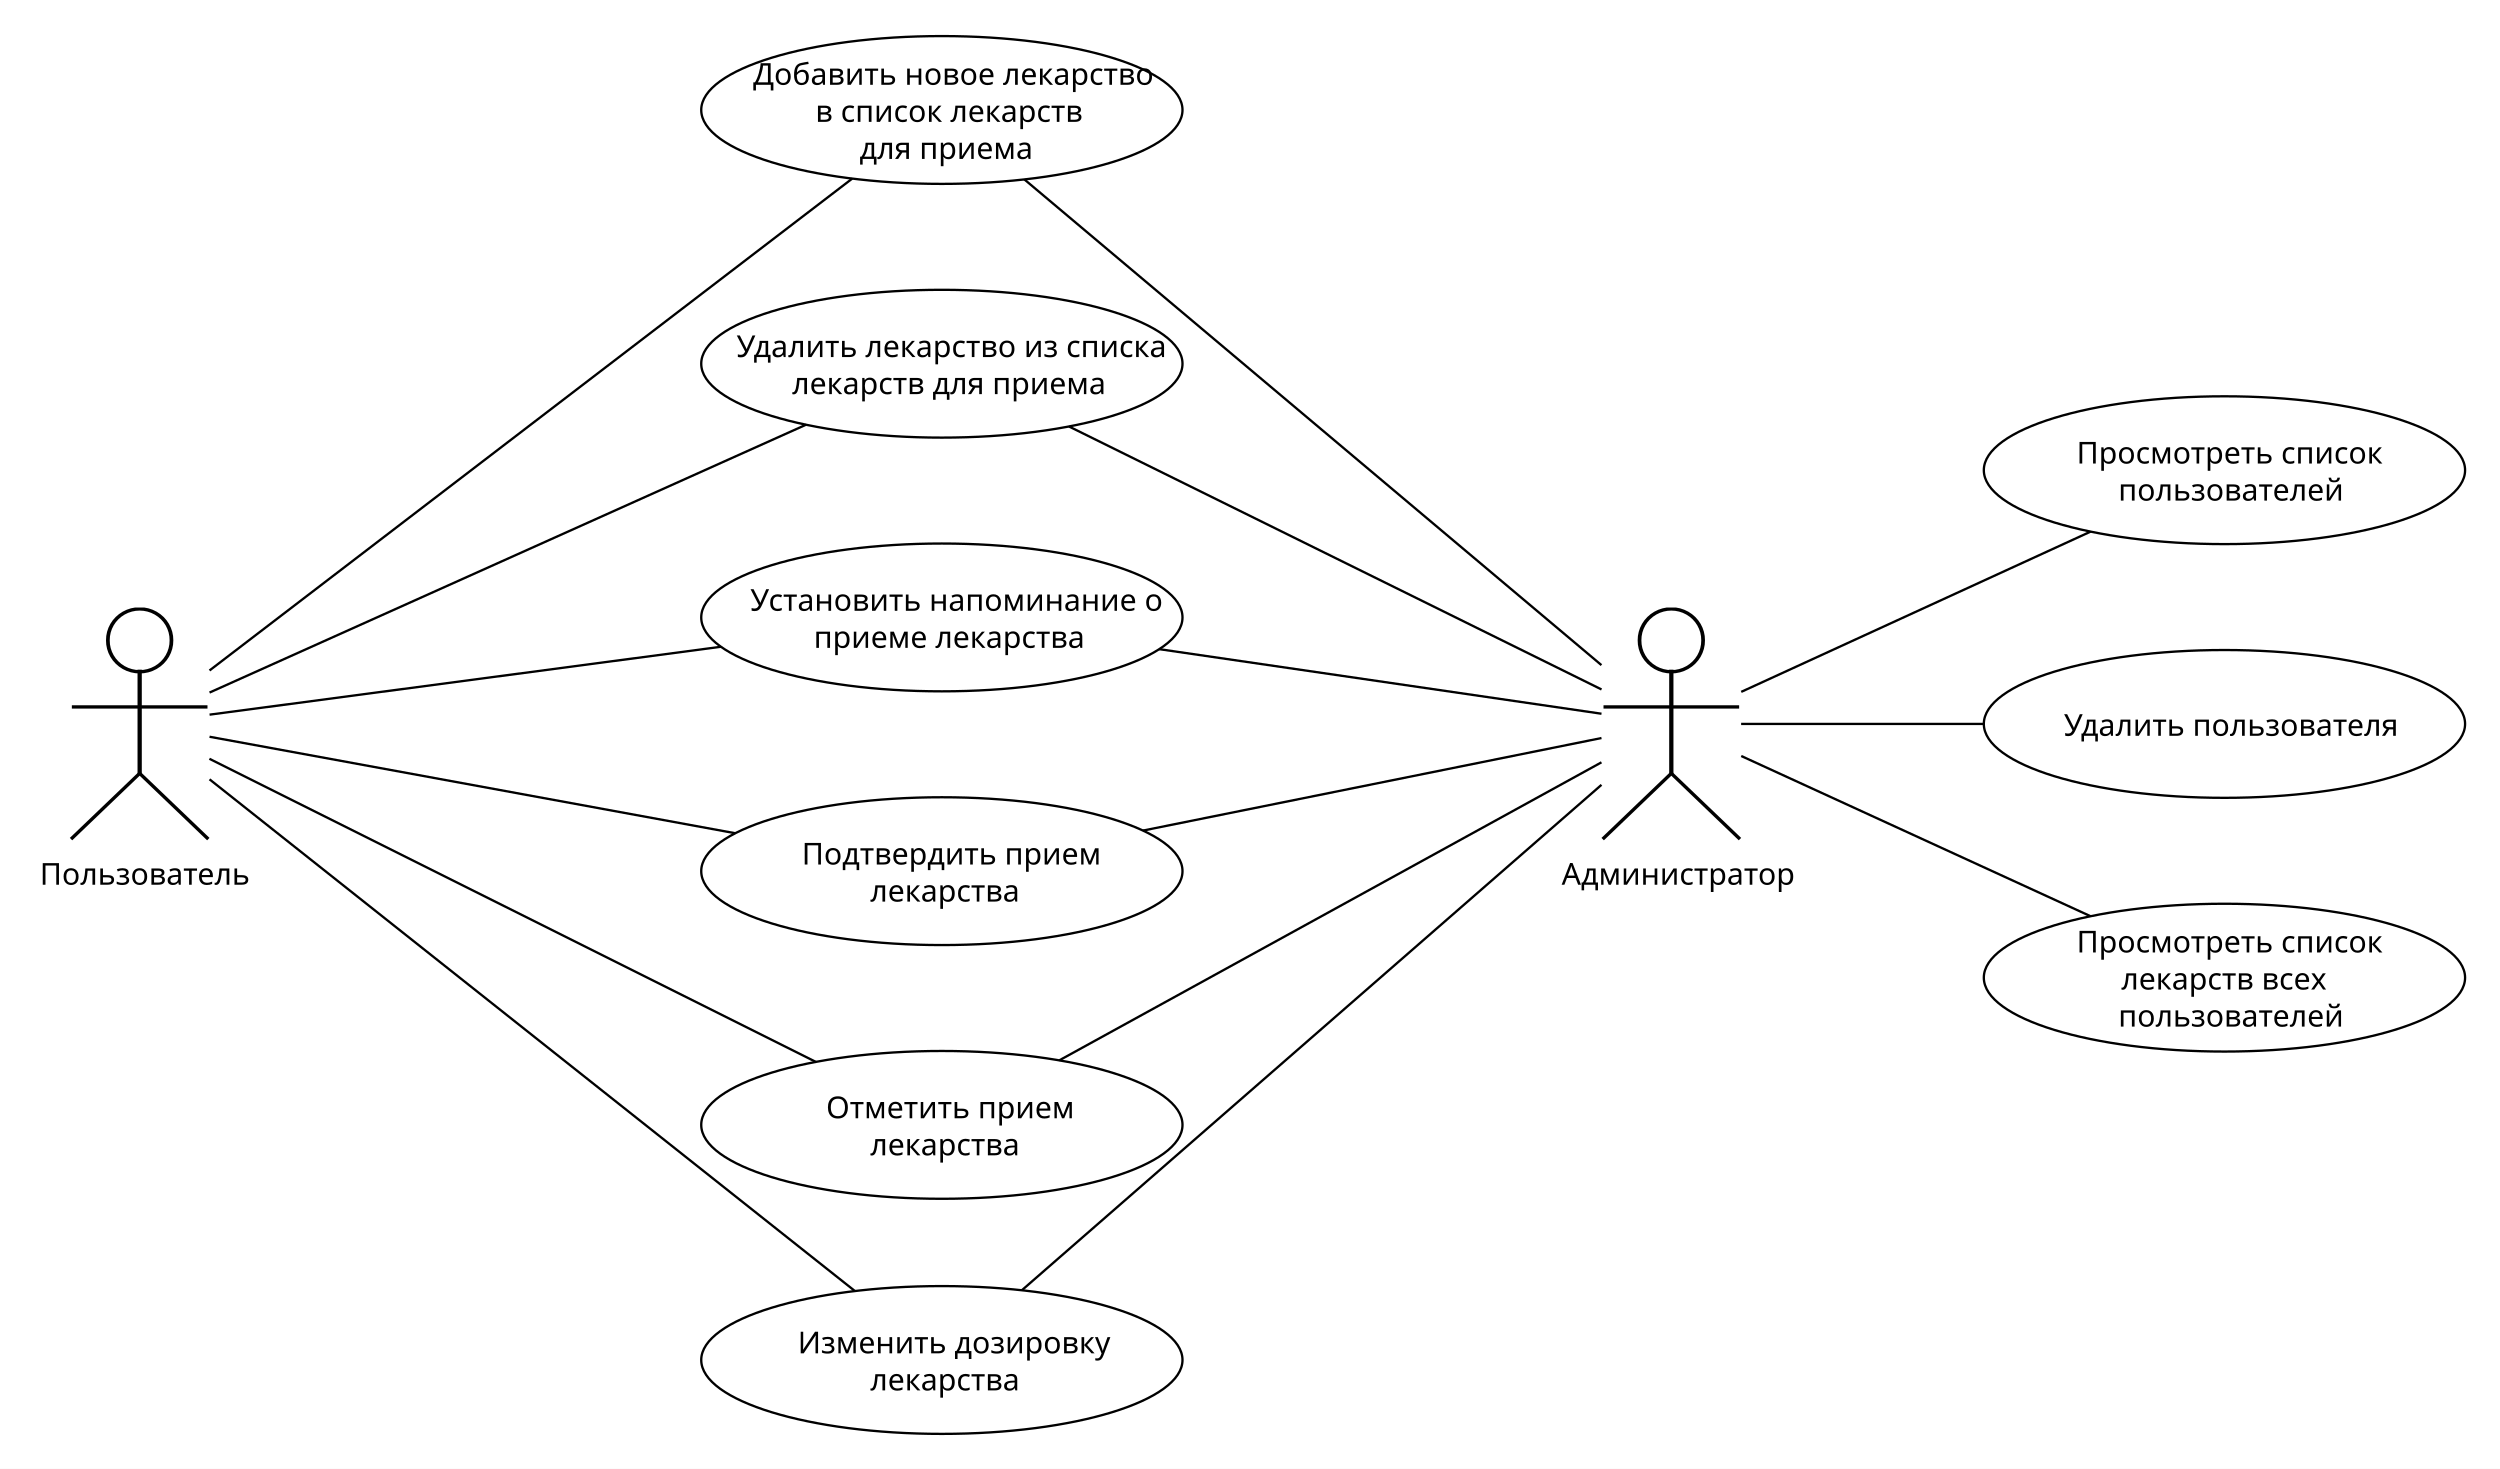
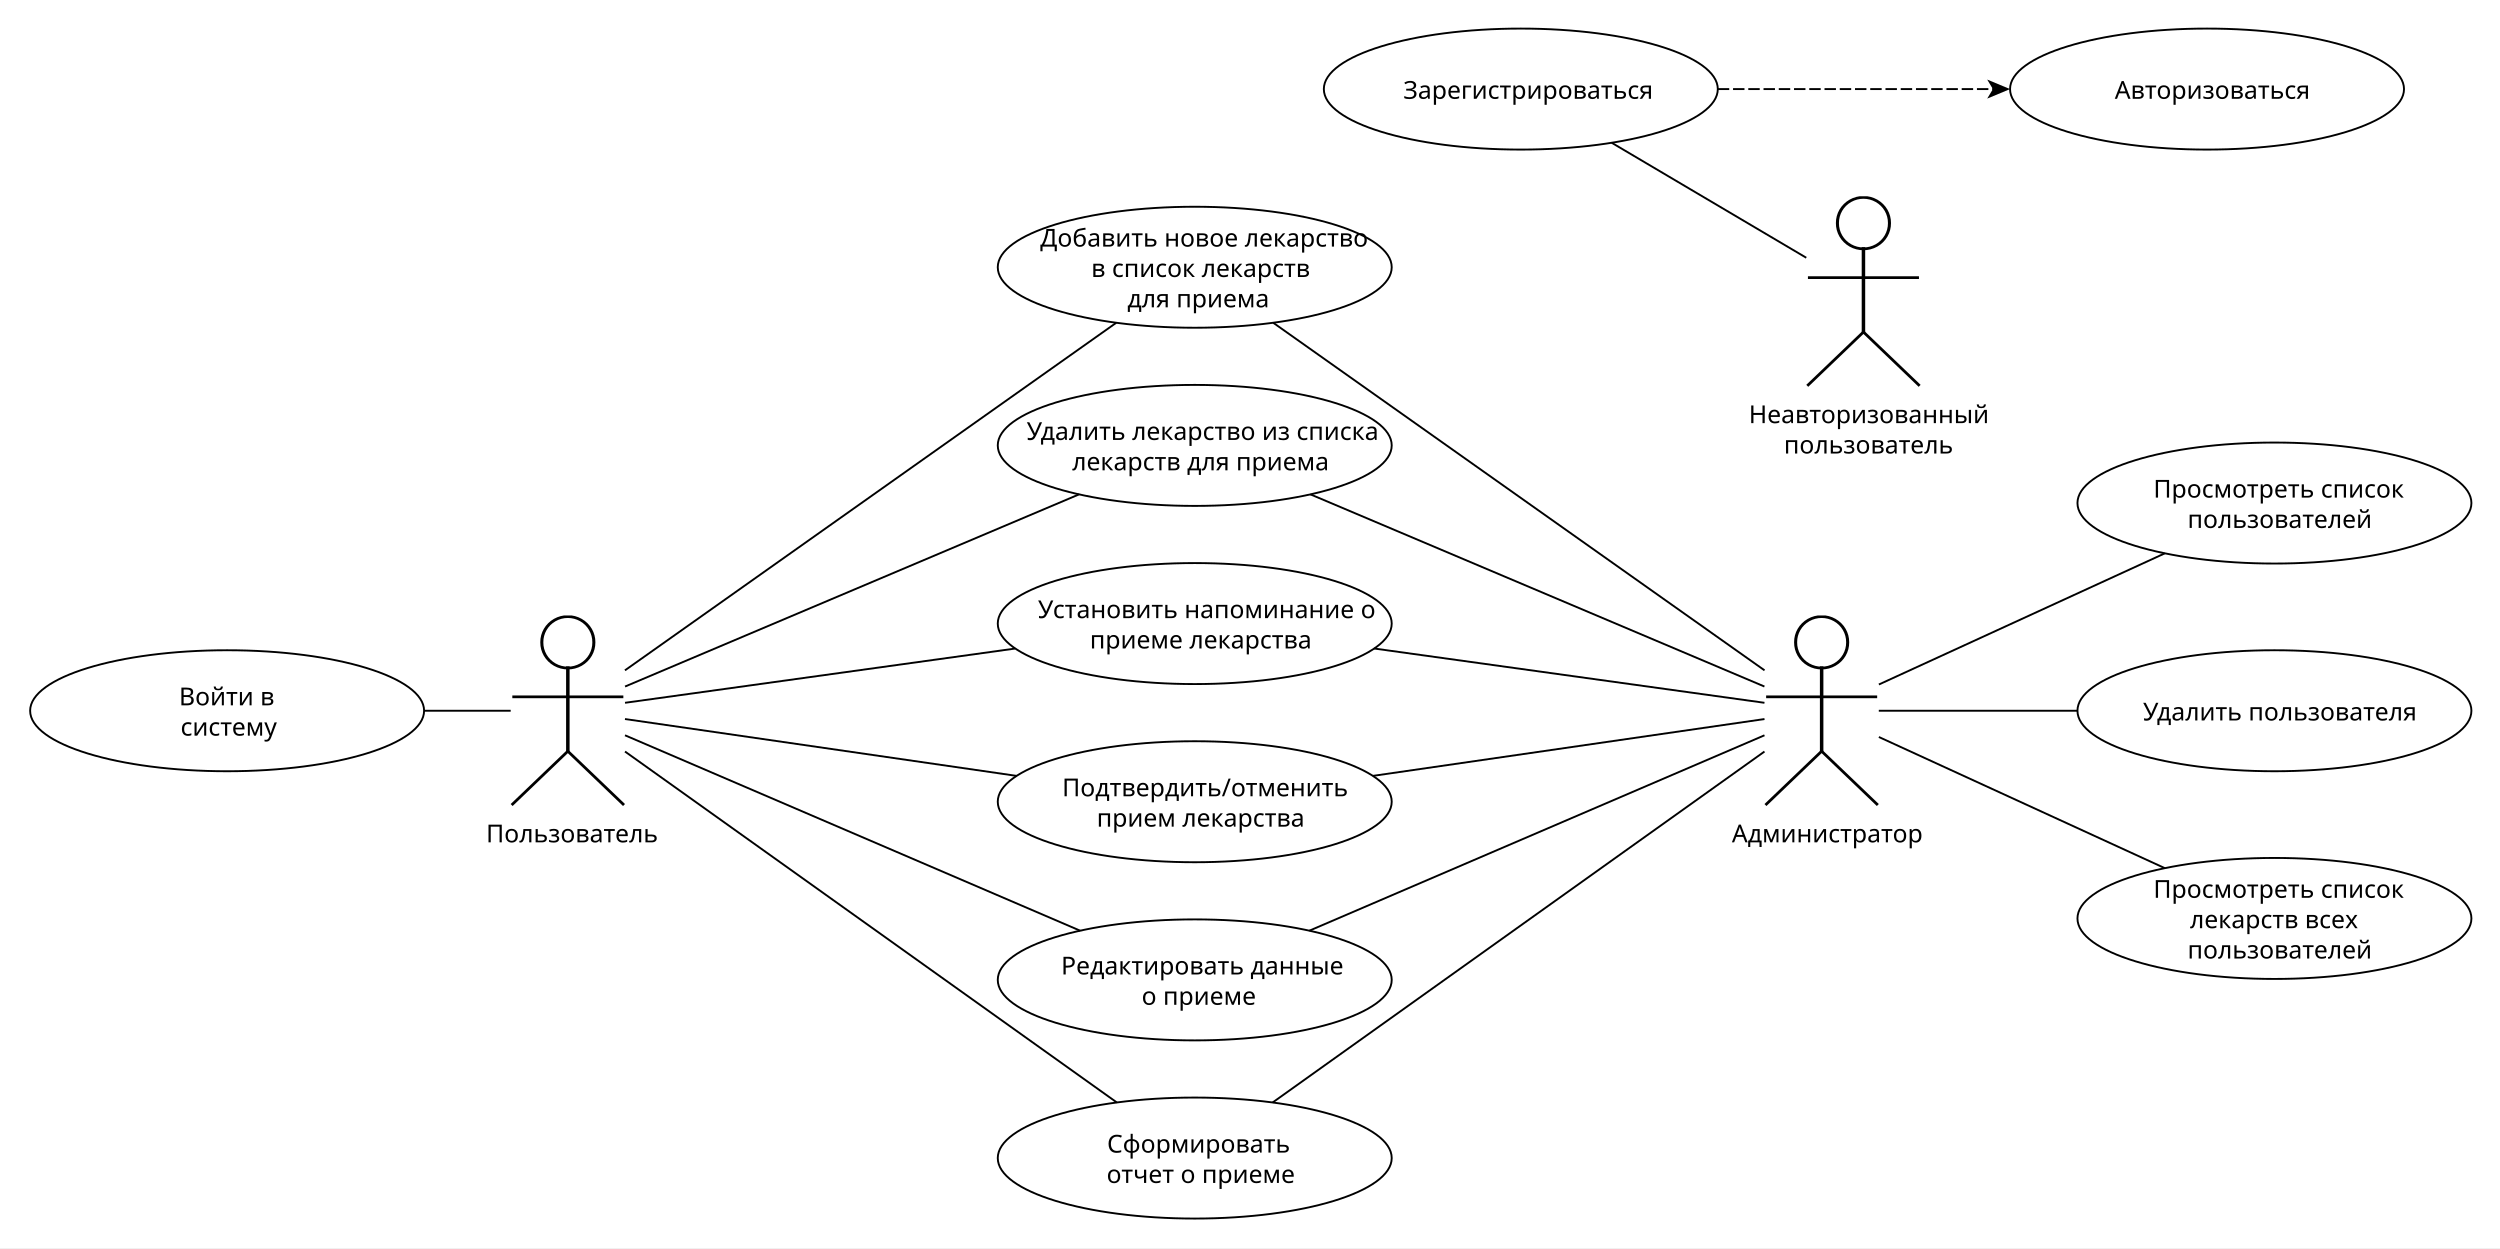
- <svg xmlns="http://www.w3.org/2000/svg" fill-opacity="1" color-rendering="auto" color-interpolation="auto" text-rendering="auto" stroke="black" stroke-linecap="square" width="1074" stroke-miterlimit="10" shape-rendering="auto" stroke-opacity="1" fill="black" stroke-dasharray="none" font-weight="normal" stroke-width="1" height="631" font-family="'Dialog'" font-style="normal" stroke-linejoin="miter" font-size="12px" stroke-dashoffset="0" image-rendering="auto">
+ <svg xmlns="http://www.w3.org/2000/svg" fill-opacity="1" color-rendering="auto" color-interpolation="auto" text-rendering="auto" stroke="black" stroke-linecap="square" width="1312" stroke-miterlimit="10" shape-rendering="auto" stroke-opacity="1" fill="black" stroke-dasharray="none" font-weight="normal" stroke-width="1" height="655" font-family="'Dialog'" font-style="normal" stroke-linejoin="miter" font-size="12px" stroke-dashoffset="0" image-rendering="auto">
  <defs id="genericDefs" />
  <g>
-     <g fill="white" text-rendering="geometricPrecision" shape-rendering="geometricPrecision" transform="translate(-15,8)" stroke="white">
-       <rect x="15" width="1074" height="631" y="-8" clip-path="url(#clipPath2)" stroke="none" />
+     <g fill="white" text-rendering="geometricPrecision" shape-rendering="geometricPrecision" transform="translate(223,70)" stroke="white">
+       <rect x="-223" width="1312" height="655" y="-70" clip-path="url(#clipPath2)" stroke="none" />
    </g>
-     <g text-rendering="geometricPrecision" shape-rendering="geometricPrecision" transform="matrix(1.4743,0,0,1.4523,29.7767,261)">
+     <g text-rendering="geometricPrecision" shape-rendering="geometricPrecision" transform="matrix(1.4743,0,0,1.4523,267.7767,323)">
      <g clip-path="url(#clipPath3)">
        <svg opacity="1" writing-mode="lr-tb" stop-color="rgb(0, 0, 0)" shape-rendering="auto" glyph-orientation-horizontal="0deg" color-profile="auto" lighting-color="rgb(255, 255, 255)" color="rgb(0, 0, 0)" font-weight="400" alignment-baseline="auto" font-style="normal" version="1.0" color-interpolation-filters="linearrgb" text-anchor="start" stroke-linecap="butt" color-interpolation="srgb" font-variant="normal" word-spacing="normal" fill-opacity="1" text-rendering="auto" clip-path="none" text-decoration="none" letter-spacing="normal" glyph-orientation-vertical="auto" display="inline" font-size-adjust="none" overflow="hidden" fill="rgb(0, 0, 0)" font-stretch="normal" stroke-dasharray="none" id="svg1.svg2" stroke-miterlimit="4" stop-opacity="1" color-rendering="auto" font-size="12" pointer-events="visiblepainted" mask="none" direction="ltr" baseline-shift="baseline" enable-background="accumulate" fill-rule="nonzero" image-rendering="auto" stroke-dashoffset="0" marker-end="none" width="41" clip="auto" cursor="auto" stroke="none" filter="none" visibility="visible" kerning="auto" stroke-width="1" font-family="&quot;Arial&quot;,&quot;Helvetica&quot;,sans-serif" flood-opacity="1" clip-rule="nonzero" src="none" height="68.997" unicode-bidi="normal" stroke-linejoin="miter" stroke-opacity="1" flood-color="rgb(0, 0, 0)" dominant-baseline="auto" marker-start="none" marker-mid="none">
          <defs id="svg1.defs4">
            <clipPath clipPathUnits="userSpaceOnUse" id="clipPath1">
-               <path d="M0 0 L1074 0 L1074 631 L0 631 L0 0 Z" />
+               <path d="M0 0 L1312 0 L1312 655 L0 655 L0 0 Z" />
            </clipPath>
            <clipPath clipPathUnits="userSpaceOnUse" id="clipPath2">
-               <path d="M15 -8 L1089 -8 L1089 623 L15 623 L15 -8 Z" />
+               <path d="M-223 -70 L1089 -70 L1089 585 L-223 585 L-223 -70 Z" />
            </clipPath>
            <clipPath clipPathUnits="userSpaceOnUse" id="clipPath3">
-               <path d="M-20.197 -179.714 L708.28 -179.714 L708.28 254.767 L-20.197 254.767 L-20.197 -179.714 Z" />
+               <path d="M-181.629 -222.405 L708.28 -222.405 L708.28 228.602 L-181.629 228.602 L-181.629 -222.405 Z" />
            </clipPath>
            <clipPath clipPathUnits="userSpaceOnUse" id="clipPath4">
-               <path d="M-466.508 -179.714 L261.969 -179.714 L261.969 254.767 L-466.508 254.767 L-466.508 -179.714 Z" />
+               <path d="M-627.94 -222.405 L261.969 -222.405 L261.969 228.602 L-627.94 228.602 L-627.94 -222.405 Z" />
+             </clipPath>
+             <clipPath clipPathUnits="userSpaceOnUse" id="clipPath5">
+               <path d="M-642.82 -70.922 L247.089 -70.922 L247.089 380.084 L-642.82 380.084 L-642.82 -70.922 Z" />
            </clipPath>
          </defs>
          <g id="svg1.layer1" transform="translate(-29.5,-42.95948)">
            <a id="svg1.a3142" transform="matrix(1.087391,0,0,1,-4.4742,0)">
              <path transform="translate(11.58689,5.290899)" style="fill:none;fill-rule:evenodd;stroke:#000000;stroke-width:1px;stroke-linecap:butt;stroke-linejoin:miter;stroke-opacity:1" id="svg1.path2160" d="M 47.029 47.37 A 8.52 9.201 0 1 1  29.99,47.37 A 8.52 9.201 0 1 1  47.029 47.37 z" />
            </a>
            <path style="fill:none" d="M 47.711 48.392 A 3.749 0 0 1 1  40.213,48.392 A 3.749 0 0 1 1  47.711 48.392 z" id="svg1.path3134" />
            <path style="fill:none;fill-rule:evenodd;stroke:#000000;stroke-width:1.243px;stroke-linecap:butt;stroke-linejoin:miter;stroke-opacity:1" d="M 50,61.337 C 50,91.363 50,92.248 50,92.248" id="svg1.path3136" />
            <path style="fill:none;fill-rule:evenodd;stroke:#000000;stroke-width:1px;stroke-linecap:butt;stroke-linejoin:miter;stroke-opacity:1" d="M 69.761,72.362 C 69.761,72.362 69.761,72.362 50.239,72.362 C 30.239,72.362 30.239,72.362 30.239,72.362 L 30.239,72.362" id="svg1.path3138" />
            <path style="fill:none;fill-rule:evenodd;stroke:#000000;stroke-width:1px;stroke-linecap:butt;stroke-linejoin:miter;stroke-opacity:1" d="M 30,111.457 C 30,111.457 30,111.457 50,92.014 C 70,111.457 70,111.457 70,111.457" id="svg1.path3140" />
          </g>
        </svg>
      </g>
    </g>
-     <g font-size="13px" stroke-linecap="butt" transform="matrix(1,0,0,1,-15,8)" text-rendering="geometricPrecision" font-family="sans-serif" shape-rendering="geometricPrecision" stroke-miterlimit="1.45">
+     <g font-size="13px" stroke-linecap="butt" transform="matrix(1,0,0,1,223,70)" text-rendering="geometricPrecision" font-family="sans-serif" shape-rendering="geometricPrecision" stroke-miterlimit="1.45">
      <text x="32.099" xml:space="preserve" y="372.07" clip-path="url(#clipPath2)" stroke="none">Пользователь</text>
    </g>
-     <g font-size="13px" stroke-linecap="butt" transform="matrix(1,0,0,1,-15,8)" text-rendering="geometricPrecision" font-family="sans-serif" shape-rendering="geometricPrecision" stroke-miterlimit="1.45">
-       <text x="338.546" xml:space="preserve" y="28.43" clip-path="url(#clipPath2)" stroke="none">Добавить новое лекарство</text>
-       <text x="365.289" xml:space="preserve" y="44.357" clip-path="url(#clipPath2)" stroke="none">в список лекарств</text>
-       <text x="384.25" xml:space="preserve" y="60.283" clip-path="url(#clipPath2)" stroke="none">для приема</text>
-       <ellipse rx="103.375" fill="none" ry="31.75" clip-path="url(#clipPath2)" cx="419.625" cy="39.25" />
-       <text x="331.386" xml:space="preserve" y="145.394" clip-path="url(#clipPath2)" stroke="none">Удалить лекарство из списка</text>
-       <text x="355.282" xml:space="preserve" y="161.32" clip-path="url(#clipPath2)" stroke="none">лекарств для приема</text>
-       <ellipse rx="103.375" fill="none" ry="31.75" clip-path="url(#clipPath2)" cx="419.625" cy="148.25" />
-       <text x="337.296" xml:space="preserve" y="254.394" clip-path="url(#clipPath2)" stroke="none">Установить напоминание о</text>
-       <text x="364.578" xml:space="preserve" y="270.32" clip-path="url(#clipPath2)" stroke="none">приеме лекарства</text>
-       <ellipse rx="103.375" fill="none" ry="31.75" clip-path="url(#clipPath2)" cx="419.625" cy="257.25" />
-       <text x="359.443" xml:space="preserve" y="363.394" clip-path="url(#clipPath2)" stroke="none">Подтвердить прием</text>
-       <text x="388.848" xml:space="preserve" y="379.32" clip-path="url(#clipPath2)" stroke="none">лекарства</text>
-       <ellipse rx="103.375" fill="none" ry="31.75" clip-path="url(#clipPath2)" cx="419.625" cy="366.25" />
-       <text x="369.882" xml:space="preserve" y="472.394" clip-path="url(#clipPath2)" stroke="none">Отметить прием</text>
-       <text x="388.848" xml:space="preserve" y="488.32" clip-path="url(#clipPath2)" stroke="none">лекарства</text>
-       <ellipse rx="103.375" fill="none" ry="31.75" clip-path="url(#clipPath2)" cx="419.625" cy="475.25" />
+     <g font-size="13px" stroke-linecap="butt" transform="matrix(1,0,0,1,223,70)" text-rendering="geometricPrecision" font-family="sans-serif" shape-rendering="geometricPrecision" stroke-miterlimit="1.45">
+       <text x="322.921" xml:space="preserve" y="59.43" clip-path="url(#clipPath2)" stroke="none">Добавить новое лекарство</text>
+       <text x="349.664" xml:space="preserve" y="75.357" clip-path="url(#clipPath2)" stroke="none">в список лекарств</text>
+       <text x="368.625" xml:space="preserve" y="91.283" clip-path="url(#clipPath2)" stroke="none">для приема</text>
+       <ellipse rx="103.375" fill="none" ry="31.75" clip-path="url(#clipPath2)" cx="404" cy="70.25" />
+       <text x="315.761" xml:space="preserve" y="160.894" clip-path="url(#clipPath2)" stroke="none">Удалить лекарство из списка</text>
+       <text x="339.657" xml:space="preserve" y="176.82" clip-path="url(#clipPath2)" stroke="none">лекарств для приема</text>
+       <ellipse rx="103.375" fill="none" ry="31.75" clip-path="url(#clipPath2)" cx="404" cy="163.75" />
+       <text x="321.671" xml:space="preserve" y="254.394" clip-path="url(#clipPath2)" stroke="none">Установить напоминание о</text>
+       <text x="348.953" xml:space="preserve" y="270.32" clip-path="url(#clipPath2)" stroke="none">приеме лекарства</text>
+       <ellipse rx="103.375" fill="none" ry="31.75" clip-path="url(#clipPath2)" cx="404" cy="257.25" />
+       <text x="334.408" xml:space="preserve" y="347.894" clip-path="url(#clipPath2)" stroke="none">Подтвердить/отменить</text>
+       <text x="352.568" xml:space="preserve" y="363.82" clip-path="url(#clipPath2)" stroke="none">прием лекарства</text>
+       <ellipse rx="103.375" fill="none" ry="31.75" clip-path="url(#clipPath2)" cx="404" cy="350.75" />
    </g>
-     <g text-rendering="geometricPrecision" shape-rendering="geometricPrecision" transform="matrix(1.4743,0,0,1.4523,687.7767,261)">
+     <g text-rendering="geometricPrecision" shape-rendering="geometricPrecision" transform="matrix(1.4743,0,0,1.4523,925.7767,323)">
      <g clip-path="url(#clipPath4)">
        <svg opacity="1" writing-mode="lr-tb" stop-color="rgb(0, 0, 0)" shape-rendering="auto" glyph-orientation-horizontal="0deg" color-profile="auto" lighting-color="rgb(255, 255, 255)" color="rgb(0, 0, 0)" font-weight="400" alignment-baseline="auto" font-style="normal" version="1.0" color-interpolation-filters="linearrgb" text-anchor="start" stroke-linecap="butt" color-interpolation="srgb" font-variant="normal" word-spacing="normal" fill-opacity="1" text-rendering="auto" clip-path="none" text-decoration="none" letter-spacing="normal" glyph-orientation-vertical="auto" display="inline" font-size-adjust="none" overflow="hidden" fill="rgb(0, 0, 0)" font-stretch="normal" stroke-dasharray="none" id="svg2.svg2" stroke-miterlimit="4" stop-opacity="1" color-rendering="auto" font-size="12" pointer-events="visiblepainted" mask="none" direction="ltr" baseline-shift="baseline" enable-background="accumulate" fill-rule="nonzero" image-rendering="auto" stroke-dashoffset="0" marker-end="none" width="41" clip="auto" cursor="auto" stroke="none" filter="none" visibility="visible" kerning="auto" stroke-width="1" font-family="&quot;Arial&quot;,&quot;Helvetica&quot;,sans-serif" flood-opacity="1" clip-rule="nonzero" src="none" height="68.997" unicode-bidi="normal" stroke-linejoin="miter" stroke-opacity="1" flood-color="rgb(0, 0, 0)" dominant-baseline="auto" marker-start="none" marker-mid="none">
          <defs id="svg2.defs4" />
          <g id="svg2.layer1" transform="translate(-29.5,-42.95948)">
            <a id="svg2.a3142" transform="matrix(1.087391,0,0,1,-4.4742,0)">
              <path transform="translate(11.58689,5.290899)" style="fill:none;fill-rule:evenodd;stroke:#000000;stroke-width:1px;stroke-linecap:butt;stroke-linejoin:miter;stroke-opacity:1" id="svg2.path2160" d="M 47.029 47.37 A 8.52 9.201 0 1 1  29.99,47.37 A 8.52 9.201 0 1 1  47.029 47.37 z" />
            </a>
            <path style="fill:none" d="M 47.711 48.392 A 3.749 0 0 1 1  40.213,48.392 A 3.749 0 0 1 1  47.711 48.392 z" id="svg2.path3134" />
            <path style="fill:none;fill-rule:evenodd;stroke:#000000;stroke-width:1.243px;stroke-linecap:butt;stroke-linejoin:miter;stroke-opacity:1" d="M 50,61.337 C 50,91.363 50,92.248 50,92.248" id="svg2.path3136" />
            <path style="fill:none;fill-rule:evenodd;stroke:#000000;stroke-width:1px;stroke-linecap:butt;stroke-linejoin:miter;stroke-opacity:1" d="M 69.761,72.362 C 69.761,72.362 69.761,72.362 50.239,72.362 C 30.239,72.362 30.239,72.362 30.239,72.362 L 30.239,72.362" id="svg2.path3138" />
            <path style="fill:none;fill-rule:evenodd;stroke:#000000;stroke-width:1px;stroke-linecap:butt;stroke-linejoin:miter;stroke-opacity:1" d="M 30,111.457 C 30,111.457 30,111.457 50,92.014 C 70,111.457 70,111.457 70,111.457" id="svg2.path3140" />
          </g>
        </svg>
      </g>
    </g>
-     <g font-size="13px" stroke-linecap="butt" transform="matrix(1,0,0,1,-15,8)" text-rendering="geometricPrecision" font-family="sans-serif" shape-rendering="geometricPrecision" stroke-miterlimit="1.45">
+     <g font-size="13px" stroke-linecap="butt" transform="matrix(1,0,0,1,223,70)" text-rendering="geometricPrecision" font-family="sans-serif" shape-rendering="geometricPrecision" stroke-miterlimit="1.45">
      <text x="685.888" xml:space="preserve" y="372.07" clip-path="url(#clipPath2)" stroke="none">Администратор</text>
      <text x="907.098" xml:space="preserve" y="191.144" clip-path="url(#clipPath2)" stroke="none">Просмотреть список </text>
      <text x="925.017" xml:space="preserve" y="207.07" clip-path="url(#clipPath2)" stroke="none">пользователей</text>
      <ellipse rx="103.375" fill="none" ry="31.75" clip-path="url(#clipPath2)" cx="970.625" cy="194" />
      <text x="901.613" xml:space="preserve" y="308.107" clip-path="url(#clipPath2)" stroke="none">Удалить пользователя</text>
      <ellipse rx="103.375" fill="none" ry="31.75" clip-path="url(#clipPath2)" cx="970.625" cy="303" />
      <text x="907.098" xml:space="preserve" y="401.18" clip-path="url(#clipPath2)" stroke="none">Просмотреть список </text>
      <text x="926.283" xml:space="preserve" y="417.107" clip-path="url(#clipPath2)" stroke="none">лекарств всех </text>
      <text x="925.017" xml:space="preserve" y="433.033" clip-path="url(#clipPath2)" stroke="none">пользователей</text>
      <ellipse rx="103.375" fill="none" ry="31.75" clip-path="url(#clipPath2)" cx="970.625" cy="412" />
-       <text x="357.704" xml:space="preserve" y="573.394" clip-path="url(#clipPath2)" stroke="none">Изменить дозировку</text>
-       <text x="388.848" xml:space="preserve" y="589.32" clip-path="url(#clipPath2)" stroke="none">лекарства</text>
-       <ellipse rx="103.375" fill="none" ry="31.75" clip-path="url(#clipPath2)" cx="419.625" cy="576.25" />
-       <path fill="none" d="M381.124 68.716 L105.007 280.035" clip-path="url(#clipPath2)" />
-       <path fill="none" d="M361.264 174.456 L105.017 289.521" clip-path="url(#clipPath2)" />
-       <path fill="none" d="M324.735 269.847 L105.028 299.014" clip-path="url(#clipPath2)" />
-       <path fill="none" d="M330.887 349.964 L105.018 308.509" clip-path="url(#clipPath2)" />
-       <path fill="none" d="M365.503 448.199 L104.965 317.977" clip-path="url(#clipPath2)" />
-       <path fill="none" d="M455.063 69.076 L702.974 277.729" clip-path="url(#clipPath2)" />
-       <path fill="none" d="M474.222 175.211 L703.022 288.196" clip-path="url(#clipPath2)" />
-       <path fill="none" d="M512.989 270.88 L703.001 298.62" clip-path="url(#clipPath2)" />
-       <path fill="none" d="M506.016 348.813 L702.992 309.057" clip-path="url(#clipPath2)" />
-       <path fill="none" d="M470.05 447.533 L702.988 319.496" clip-path="url(#clipPath2)" />
+       <text x="333.849" xml:space="preserve" y="441.394" clip-path="url(#clipPath2)" stroke="none">Редактировать данные</text>
+       <text x="376.115" xml:space="preserve" y="457.32" clip-path="url(#clipPath2)" stroke="none">о приеме</text>
+       <ellipse rx="103.375" fill="none" ry="31.75" clip-path="url(#clipPath2)" cx="404" cy="444.25" />
+     </g>
+     <g text-rendering="geometricPrecision" shape-rendering="geometricPrecision" transform="matrix(1.4743,0,0,1.4523,947.7142,103)">
+       <g clip-path="url(#clipPath5)">
+         <svg opacity="1" writing-mode="lr-tb" stop-color="rgb(0, 0, 0)" shape-rendering="auto" glyph-orientation-horizontal="0deg" color-profile="auto" lighting-color="rgb(255, 255, 255)" color="rgb(0, 0, 0)" font-weight="400" alignment-baseline="auto" font-style="normal" version="1.0" color-interpolation-filters="linearrgb" text-anchor="start" stroke-linecap="butt" color-interpolation="srgb" font-variant="normal" word-spacing="normal" fill-opacity="1" text-rendering="auto" clip-path="none" text-decoration="none" letter-spacing="normal" glyph-orientation-vertical="auto" display="inline" font-size-adjust="none" overflow="hidden" fill="rgb(0, 0, 0)" font-stretch="normal" stroke-dasharray="none" id="svg3.svg2" stroke-miterlimit="4" stop-opacity="1" color-rendering="auto" font-size="12" pointer-events="visiblepainted" mask="none" direction="ltr" baseline-shift="baseline" enable-background="accumulate" fill-rule="nonzero" image-rendering="auto" stroke-dashoffset="0" marker-end="none" width="41" clip="auto" cursor="auto" stroke="none" filter="none" visibility="visible" kerning="auto" stroke-width="1" font-family="&quot;Arial&quot;,&quot;Helvetica&quot;,sans-serif" flood-opacity="1" clip-rule="nonzero" src="none" height="68.997" unicode-bidi="normal" stroke-linejoin="miter" stroke-opacity="1" flood-color="rgb(0, 0, 0)" dominant-baseline="auto" marker-start="none" marker-mid="none">
+           <defs id="svg3.defs4" />
+           <g id="svg3.layer1" transform="translate(-29.5,-42.95948)">
+             <a id="svg3.a3142" transform="matrix(1.087391,0,0,1,-4.4742,0)">
+               <path transform="translate(11.58689,5.290899)" style="fill:none;fill-rule:evenodd;stroke:#000000;stroke-width:1px;stroke-linecap:butt;stroke-linejoin:miter;stroke-opacity:1" id="svg3.path2160" d="M 47.029 47.37 A 8.52 9.201 0 1 1  29.99,47.37 A 8.52 9.201 0 1 1  47.029 47.37 z" />
+             </a>
+             <path style="fill:none" d="M 47.711 48.392 A 3.749 0 0 1 1  40.213,48.392 A 3.749 0 0 1 1  47.711 48.392 z" id="svg3.path3134" />
+             <path style="fill:none;fill-rule:evenodd;stroke:#000000;stroke-width:1.243px;stroke-linecap:butt;stroke-linejoin:miter;stroke-opacity:1" d="M 50,61.337 C 50,91.363 50,92.248 50,92.248" id="svg3.path3136" />
+             <path style="fill:none;fill-rule:evenodd;stroke:#000000;stroke-width:1px;stroke-linecap:butt;stroke-linejoin:miter;stroke-opacity:1" d="M 69.761,72.362 C 69.761,72.362 69.761,72.362 50.239,72.362 C 30.239,72.362 30.239,72.362 30.239,72.362 L 30.239,72.362" id="svg3.path3138" />
+             <path style="fill:none;fill-rule:evenodd;stroke:#000000;stroke-width:1px;stroke-linecap:butt;stroke-linejoin:miter;stroke-opacity:1" d="M 30,111.457 C 30,111.457 30,111.457 50,92.014 C 70,111.457 70,111.457 70,111.457" id="svg3.path3140" />
+           </g>
+         </svg>
+       </g>
+     </g>
+     <g font-size="13px" stroke-linecap="butt" transform="matrix(1,0,0,1,223,70)" text-rendering="geometricPrecision" font-family="sans-serif" shape-rendering="geometricPrecision" stroke-miterlimit="1.45">
+       <text x="694.771" xml:space="preserve" y="152.07" clip-path="url(#clipPath2)" stroke="none">Неавторизованный </text>
+       <text x="713.189" xml:space="preserve" y="167.996" clip-path="url(#clipPath2)" stroke="none">пользователь</text>
+       <text x="513.448" xml:space="preserve" y="-18.143" clip-path="url(#clipPath2)" stroke="none">Зарегистрироваться</text>
+       <ellipse rx="103.375" fill="none" ry="31.75" clip-path="url(#clipPath2)" cx="575.125" cy="-23.25" />
+       <text x="886.827" xml:space="preserve" y="-18.143" clip-path="url(#clipPath2)" stroke="none">Авторизоваться</text>
+       <ellipse rx="103.375" fill="none" ry="31.75" clip-path="url(#clipPath2)" cx="935.25" cy="-23.25" />
+       <text x="-129.067" xml:space="preserve" y="300.144" clip-path="url(#clipPath2)" stroke="none">Войти в </text>
+       <text x="-128.254" xml:space="preserve" y="316.07" clip-path="url(#clipPath2)" stroke="none">систему</text>
+       <ellipse rx="103.375" fill="none" ry="31.75" clip-path="url(#clipPath2)" cx="-103.812" cy="303" />
+       <text x="357.967" xml:space="preserve" y="534.894" clip-path="url(#clipPath2)" stroke="none">Сформировать</text>
+       <text x="357.738" xml:space="preserve" y="550.82" clip-path="url(#clipPath2)" stroke="none">отчет о приеме</text>
+       <ellipse rx="103.375" fill="none" ry="31.75" clip-path="url(#clipPath2)" cx="404" cy="537.75" />
+       <path fill="none" d="M362.833 99.374 L104.971 281.797" clip-path="url(#clipPath2)" />
+       <path fill="none" d="M343.286 189.447 L105.032 290.289" clip-path="url(#clipPath2)" />
+       <path fill="none" d="M309.828 270.345 L105.013 298.827" clip-path="url(#clipPath2)" />
+       <path fill="none" d="M310.535 337.185 L104.988 307.352" clip-path="url(#clipPath2)" />
+       <path fill="none" d="M445.167 99.374 L703.029 281.797" clip-path="url(#clipPath2)" />
+       <path fill="none" d="M464.714 189.447 L702.968 290.289" clip-path="url(#clipPath2)" />
+       <path fill="none" d="M498.172 270.345 L702.987 298.827" clip-path="url(#clipPath2)" />
+       <path fill="none" d="M497.465 337.185 L703.012 307.352" clip-path="url(#clipPath2)" />
      <path fill="none" d="M913.111 220.382 L763.033 289.224" clip-path="url(#clipPath2)" />
      <path fill="none" d="M867.25 303 L762.99 303" clip-path="url(#clipPath2)" />
      <path fill="none" d="M913.111 385.618 L763.033 316.776" clip-path="url(#clipPath2)" />
-       <path fill="none" d="M702.99 329.168 L453.969 546.303" clip-path="url(#clipPath2)" />
-       <path fill="none" d="M105.016 326.799 L382.285 546.644" clip-path="url(#clipPath2)" />
+       <path fill="none" d="M703 315.88 L464.146 418.427" clip-path="url(#clipPath2)" />
+       <path fill="none" d="M105 315.88 L343.854 418.427" clip-path="url(#clipPath2)" />
+       <path fill="none" d="M724.932 65.27 L622.801 4.922" clip-path="url(#clipPath2)" />
+       <path fill="none" stroke-dasharray="6,2" d="M678.5 -23.25 L823.875 -23.25" clip-path="url(#clipPath2)" />
+       <path stroke-dasharray="6,2" d="M831.875 -23.25 L819.875 -28.25 L822.875 -23.25 L819.875 -18.25 Z" clip-path="url(#clipPath2)" stroke="none" />
+       <path fill="none" d="M45.009 303 L-0.438 303" clip-path="url(#clipPath2)" />
+       <path fill="none" d="M105 324.406 L363.128 508.587" clip-path="url(#clipPath2)" />
+       <path fill="none" d="M703 324.406 L444.872 508.587" clip-path="url(#clipPath2)" />
    </g>
  </g>
</svg>
